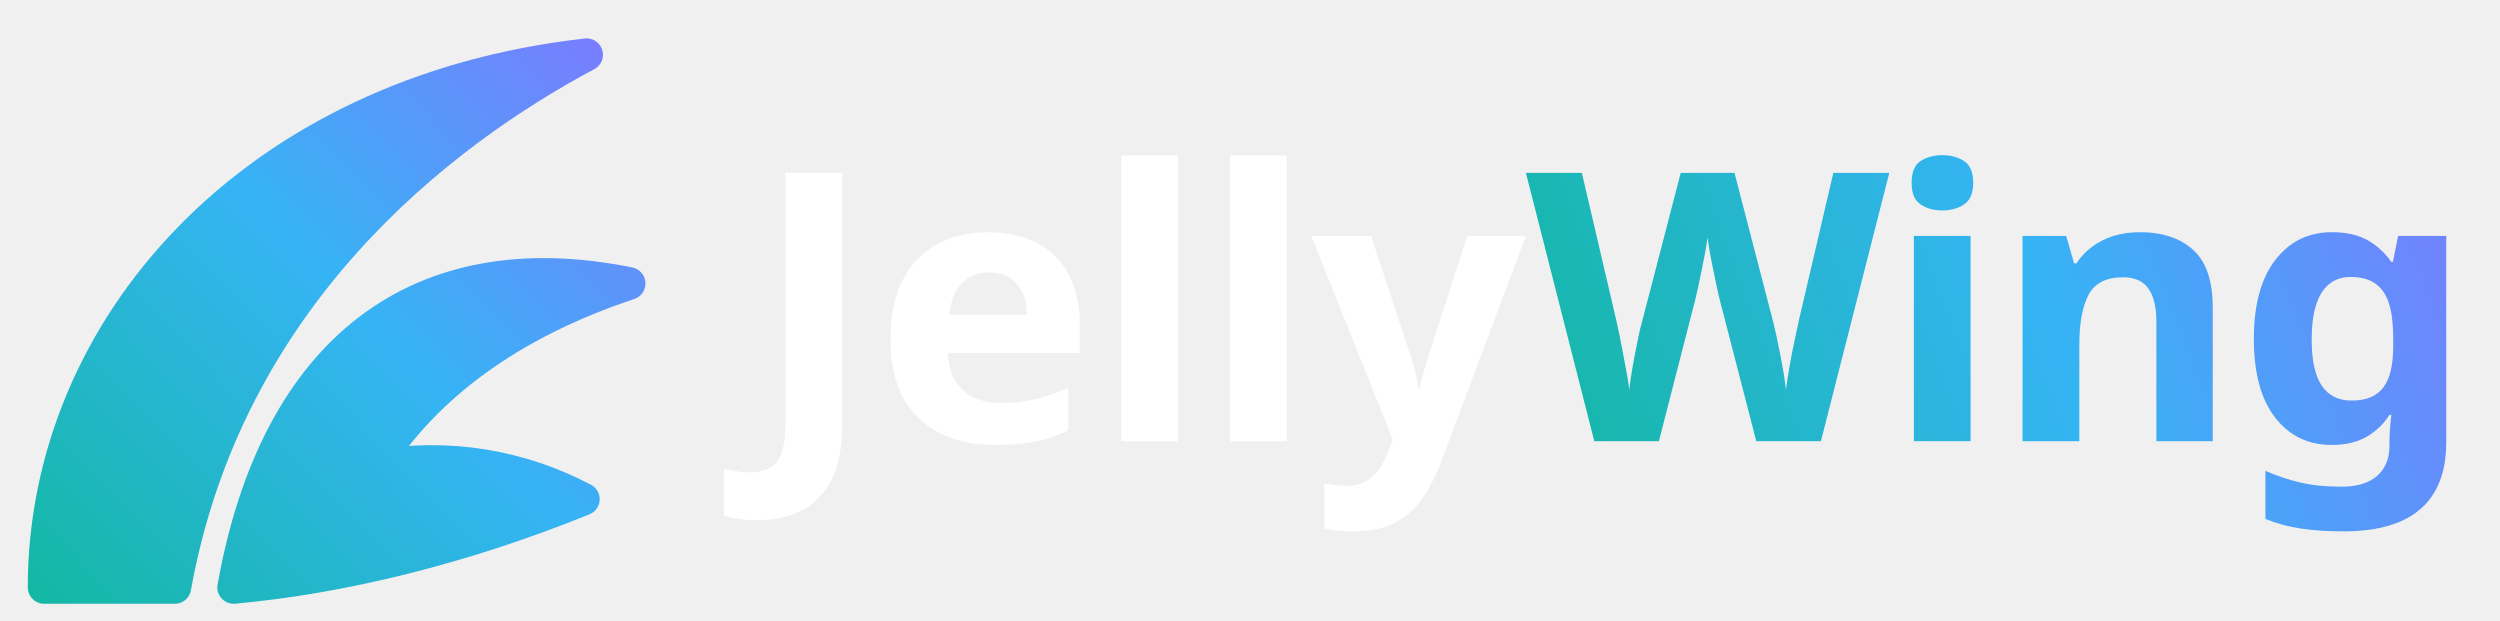
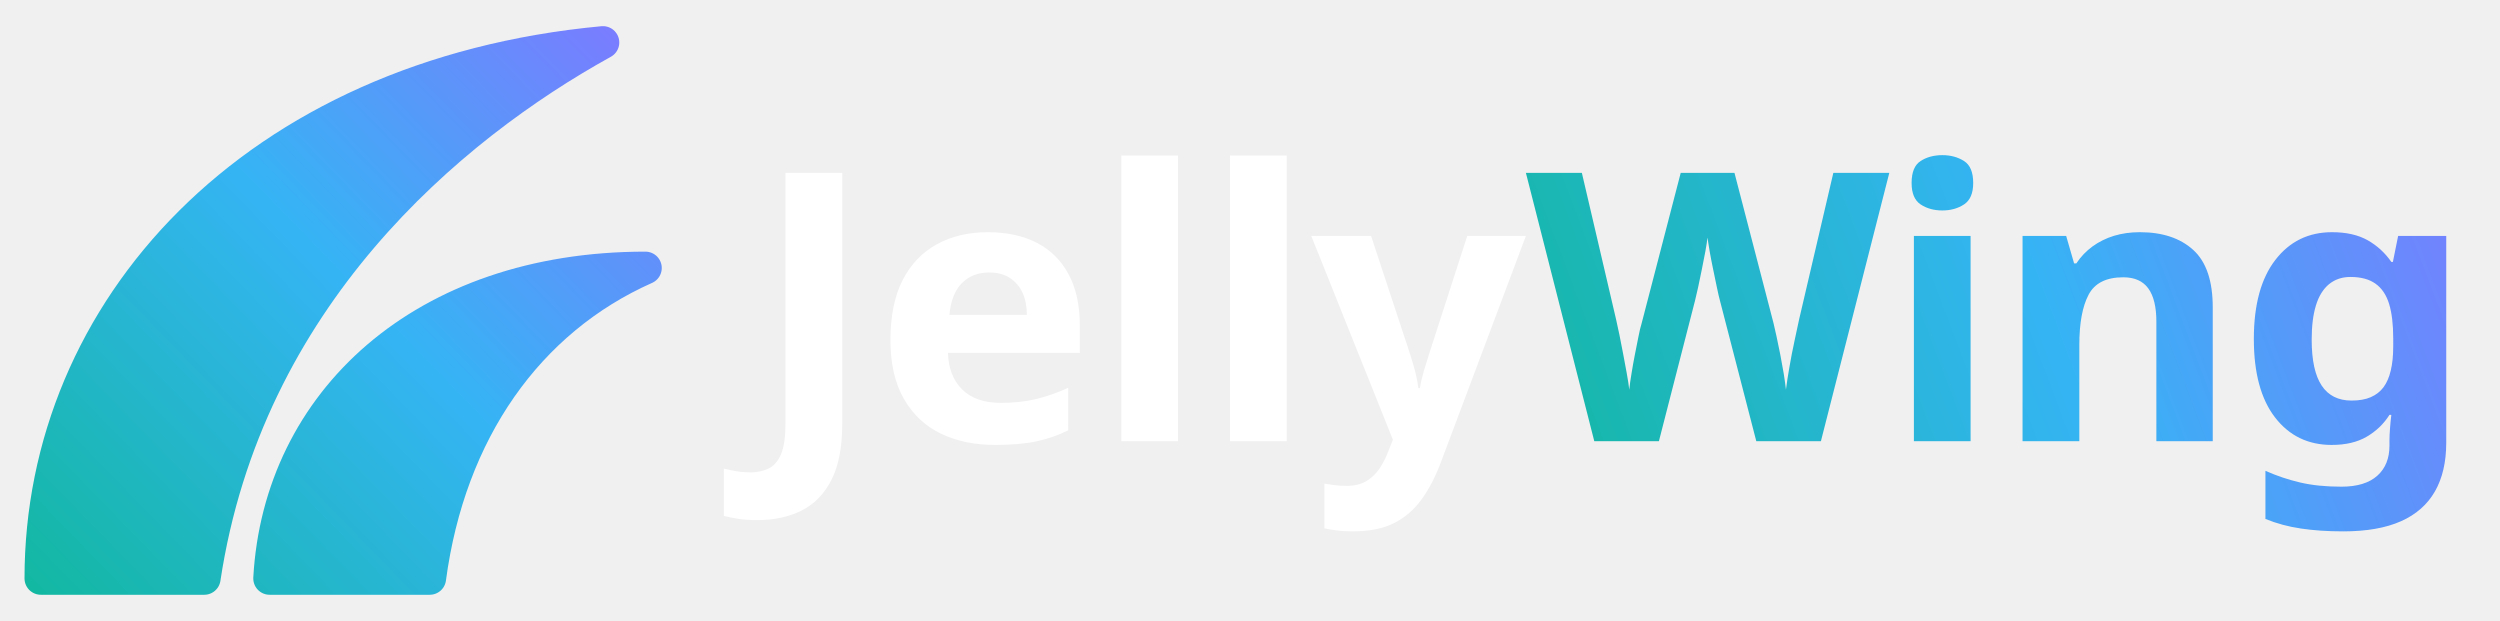
<svg xmlns="http://www.w3.org/2000/svg" width="306" height="76" viewBox="0 0 306 76" role="img" aria-label="JellyWing">
  <defs>
    <linearGradient id="w" gradientUnits="userSpaceOnUse" x1="80" y1="430" x2="440" y2="80">
      <stop offset="0" stop-color="#12B8A0" />
      <stop offset="0.55" stop-color="#35B4F4" />
      <stop offset="1" stop-color="#7A7CFF" />
    </linearGradient>
    <linearGradient id="t" gradientUnits="userSpaceOnUse" x1="186" y1="60" x2="302" y2="16">
      <stop offset="0" stop-color="#12B8A0" />
      <stop offset="0.55" stop-color="#35B4F4" />
      <stop offset="1" stop-color="#7A7CFF" />
    </linearGradient>
  </defs>
-   <g transform="translate(-12.2 -9.7) scale(0.2)">
+   <g transform="translate(-11 -10.8) scale(0.2)">
    <g fill="url(#w)" stroke="url(#w)" stroke-width="20" stroke-linejoin="round">
-       <path d="M88 408C88 250 215 105 420 82C330 130 200 230 168 408Z" />
-       <path d="M204 408C230 262 318 196 446 222C374 246 322 284 290 334C336 326 380 334 418 354C344 384 270 402 204 408Z" />
+       <path d="M80 408C80 244 210 100 424 80C330 132 206 236 180 408Z" />
+       <path d="M220 408C226 300 314 218 450 218C378 250 330 318 318 408Z" />
    </g>
  </g>
  <path d="M92.69 63.66Q91.36 63.66 90.34 63.5Q89.33 63.34 88.6 63.15V57.36Q89.33 57.54 90.14 57.68Q90.94 57.82 91.86 57.82Q93.06 57.82 94.05 57.36Q95.04 56.9 95.59 55.61Q96.14 54.32 96.14 51.93V21.16H103.09V51.88Q103.09 56.12 101.78 58.72Q100.46 61.31 98.12 62.49Q95.77 63.66 92.69 63.66ZM120.9 28.42Q124.4 28.42 126.93 29.73Q129.46 31.05 130.81 33.6Q132.17 36.15 132.17 39.83V43.19H116.03Q116.12 46.04 117.77 47.67Q119.43 49.31 122.51 49.31Q124.86 49.31 126.79 48.85Q128.72 48.39 130.75 47.47V52.67Q128.91 53.59 126.86 54.02Q124.81 54.46 121.78 54.46Q118.05 54.46 115.17 53.08Q112.3 51.7 110.64 48.83Q108.99 45.95 108.99 41.63Q108.99 37.21 110.48 34.29Q111.98 31.37 114.67 29.9Q117.36 28.42 120.9 28.42ZM121.09 33.35Q119.02 33.35 117.73 34.66Q116.44 35.97 116.21 38.54H125.69Q125.69 37.03 125.18 35.88Q124.67 34.73 123.64 34.04Q122.6 33.35 121.09 33.35ZM144.19 54H137.25V19.04H144.19ZM157.5 54H150.55V19.04H157.5ZM160.5 28.88H167.82L172.56 43.24Q172.79 43.93 172.99 44.64Q173.2 45.35 173.36 46.09Q173.52 46.82 173.61 47.51H173.8Q173.94 46.55 174.28 45.4Q174.63 44.25 174.95 43.24L179.59 28.88H186.77L176.47 56.3Q175.45 59.11 174.05 61.06Q172.65 63.02 170.62 64.03Q168.6 65.04 165.61 65.04Q164.46 65.04 163.59 64.92Q162.71 64.81 162.11 64.67V59.2Q162.62 59.29 163.33 59.38Q164.05 59.47 164.83 59.47Q166.25 59.47 167.22 58.9Q168.19 58.32 168.83 57.38Q169.47 56.44 169.93 55.24L170.49 53.82Z" fill="#FFFFFF" />
  <path d="M231.25 21.16 222.88 54H214.97L210.51 36.75Q210.37 36.24 210.16 35.23Q209.95 34.22 209.7 33.02Q209.45 31.83 209.26 30.75Q209.08 29.67 208.99 29.07Q208.94 29.67 208.74 30.75Q208.53 31.83 208.3 33Q208.07 34.17 207.84 35.21Q207.61 36.24 207.47 36.8L203.05 54H195.14L186.77 21.16H193.62L197.81 39.1Q197.99 39.88 198.22 41Q198.45 42.13 198.68 43.35Q198.91 44.57 199.12 45.72Q199.33 46.87 199.42 47.7Q199.51 46.82 199.7 45.7Q199.88 44.57 200.11 43.4Q200.34 42.22 200.55 41.19Q200.75 40.15 200.94 39.56L205.72 21.16H212.3L217.08 39.56Q217.22 40.15 217.45 41.19Q217.68 42.22 217.91 43.42Q218.14 44.62 218.33 45.74Q218.51 46.87 218.6 47.7Q218.74 46.55 219.02 44.96Q219.29 43.37 219.64 41.76Q219.98 40.15 220.21 39.1L224.4 21.16ZM241.2 28.88V54H234.26V28.88ZM237.75 18.99Q239.27 18.99 240.4 19.71Q241.52 20.42 241.52 22.4Q241.52 24.28 240.4 25.02Q239.27 25.76 237.75 25.76Q236.19 25.76 235.08 25.02Q233.98 24.28 233.98 22.4Q233.98 20.42 235.08 19.71Q236.19 18.99 237.75 18.99ZM261.92 28.42Q266.06 28.42 268.45 30.59Q270.84 32.75 270.84 37.62V54H263.94V39.37Q263.94 36.66 262.95 35.3Q261.96 33.94 259.89 33.94Q256.76 33.94 255.64 36.08Q254.51 38.22 254.51 42.22V54H247.56V28.88H252.9L253.87 32.24H254.14Q254.97 31 256.14 30.15Q257.32 29.3 258.76 28.86Q260.21 28.42 261.92 28.42ZM285.44 28.42Q288.06 28.42 289.81 29.41Q291.55 30.4 292.7 32.06H292.89L293.53 28.88H299.42V54.18Q299.42 57.73 298.04 60.14Q296.66 62.56 293.88 63.8Q291.09 65.04 286.82 65.04Q283.92 65.04 281.62 64.69Q279.32 64.35 277.29 63.52V57.63Q279.36 58.55 281.55 59.06Q283.73 59.57 286.59 59.57Q289.48 59.57 290.98 58.23Q292.47 56.9 292.47 54.55V53.86Q292.47 53.31 292.54 52.39Q292.61 51.47 292.7 50.78H292.47Q291.42 52.44 289.69 53.45Q287.97 54.46 285.39 54.46Q281.07 54.46 278.47 51.1Q275.87 47.74 275.87 41.49Q275.87 35.23 278.49 31.83Q281.11 28.42 285.44 28.42ZM287.69 33.9Q286.17 33.9 285.09 34.77Q284.01 35.65 283.48 37.35Q282.95 39.05 282.95 41.58Q282.95 45.35 284.17 47.19Q285.39 49.03 287.83 49.03Q289.21 49.03 290.17 48.62Q291.14 48.2 291.74 47.4Q292.34 46.59 292.63 45.35Q292.93 44.11 292.93 42.41V41.4Q292.93 38.87 292.43 37.21Q291.92 35.55 290.77 34.73Q289.62 33.9 287.69 33.9Z" fill="url(#t)" />
</svg>
